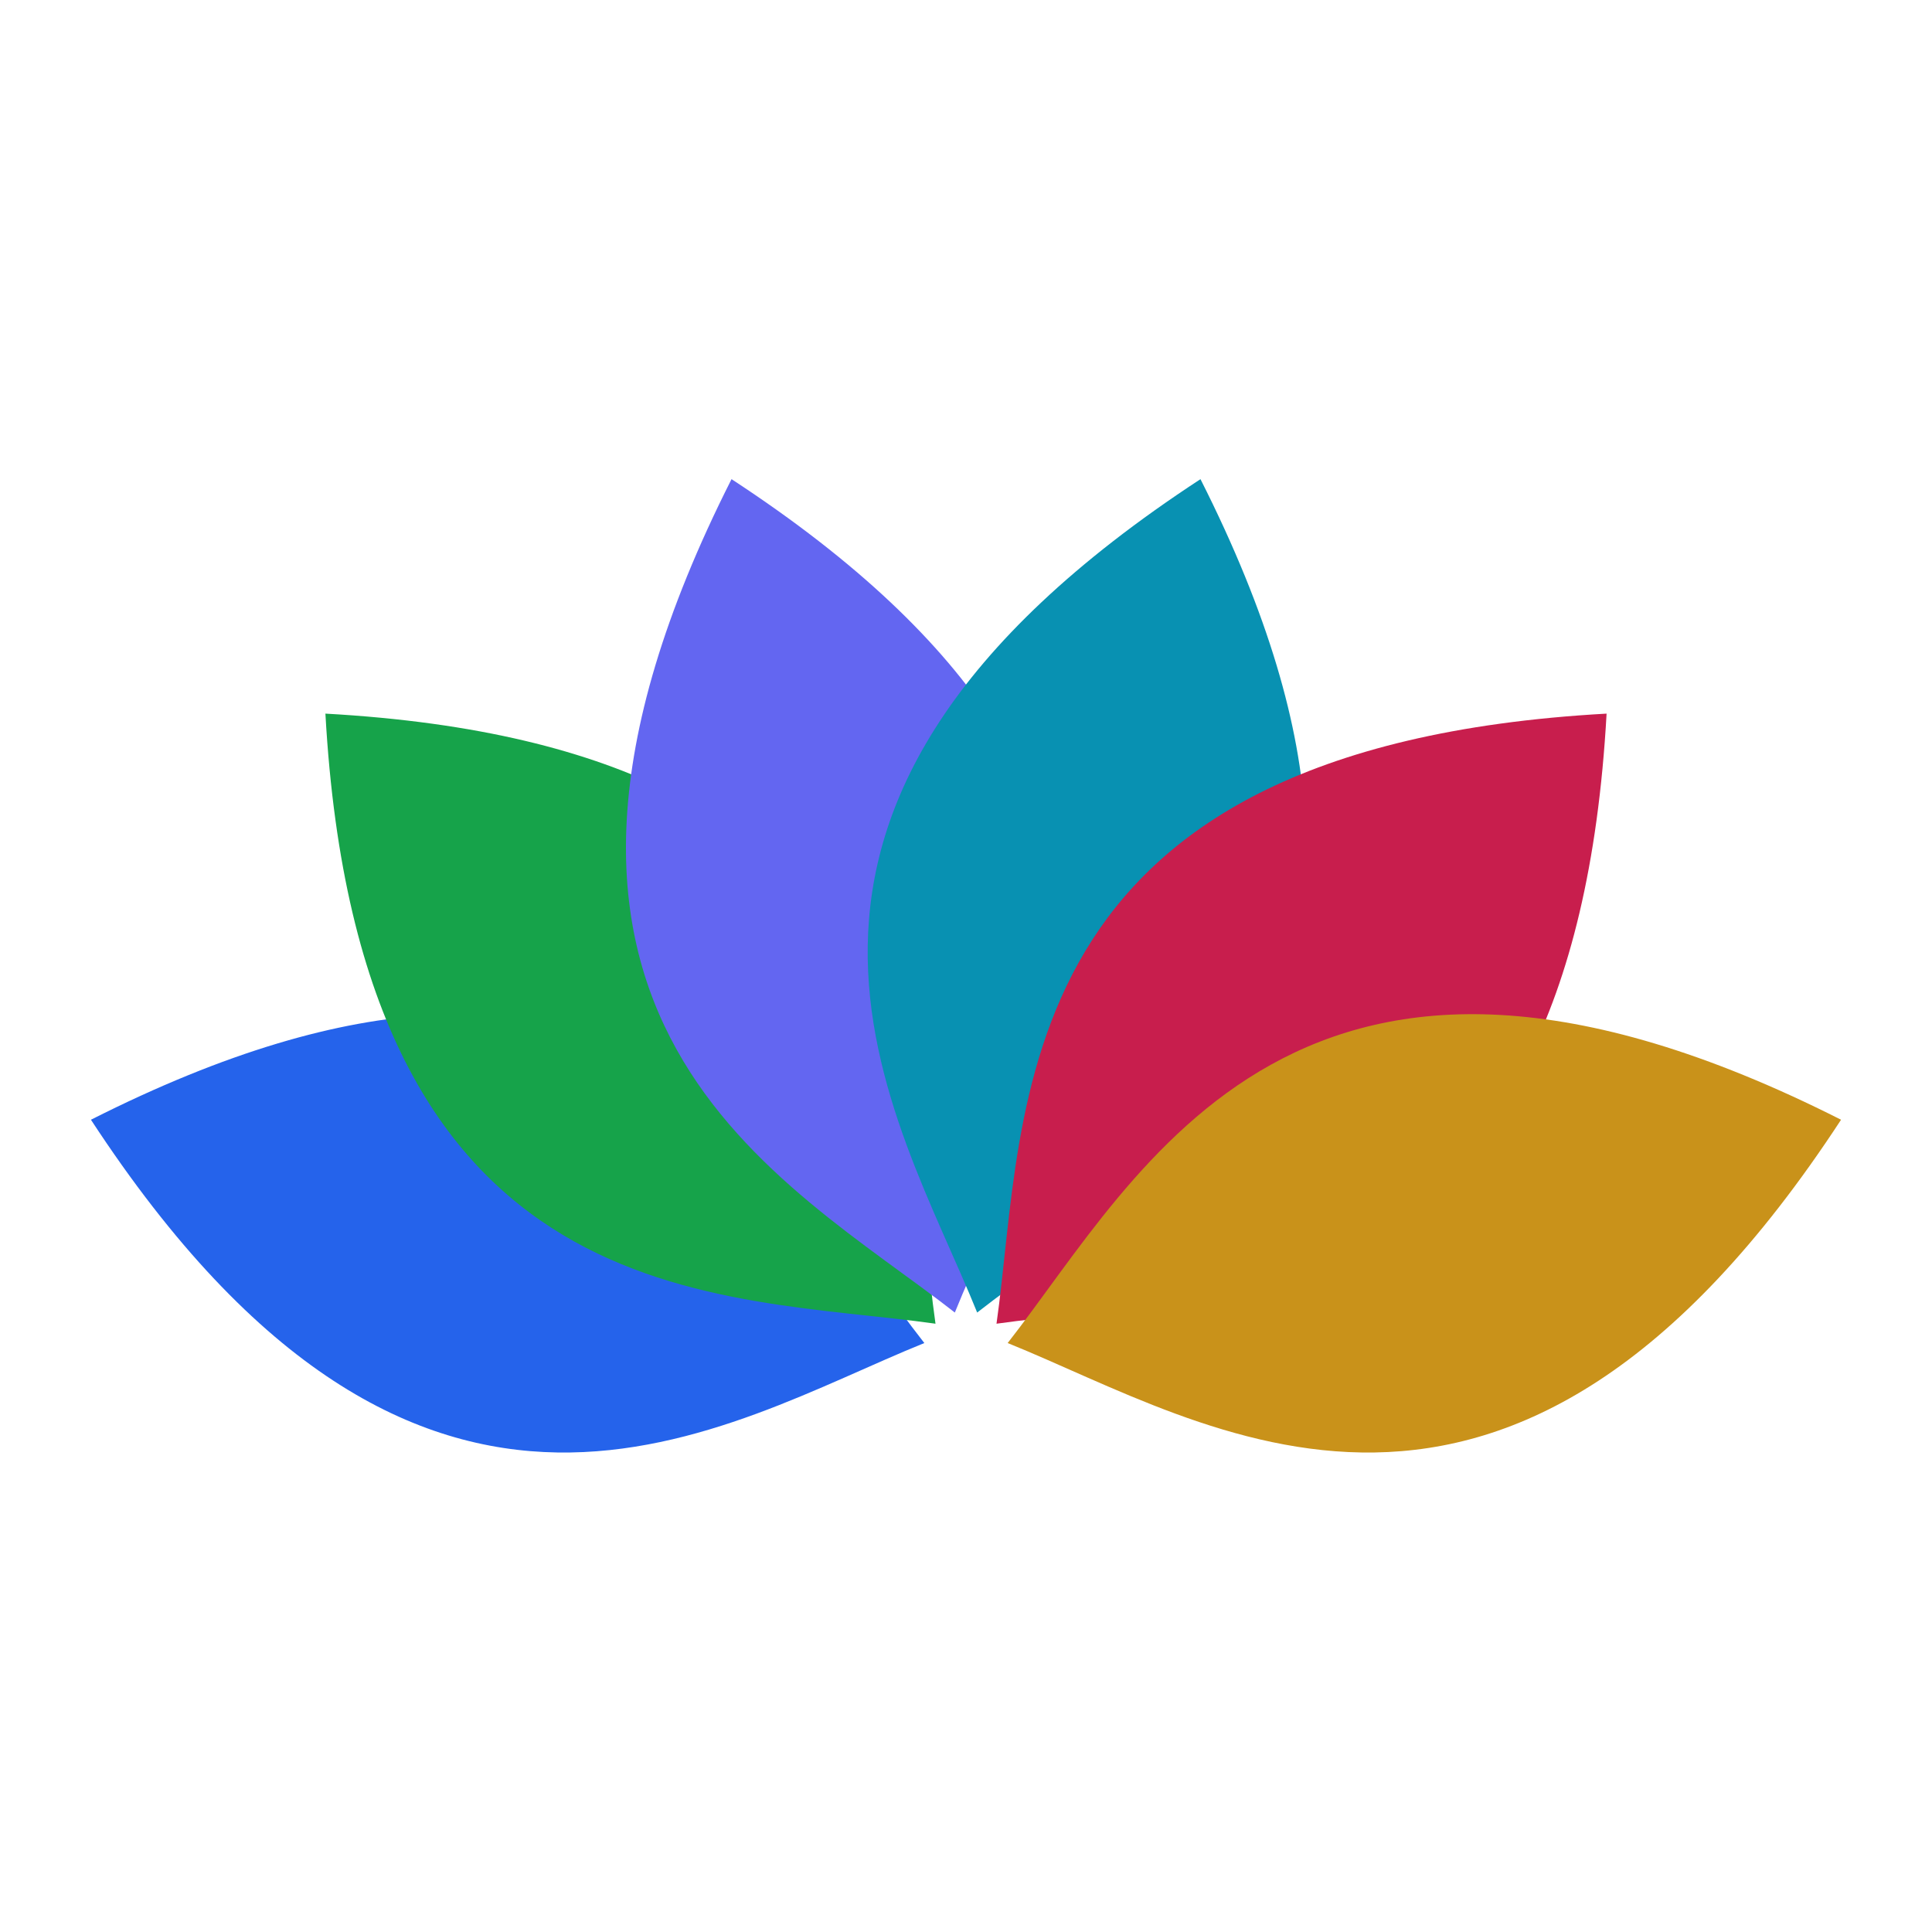
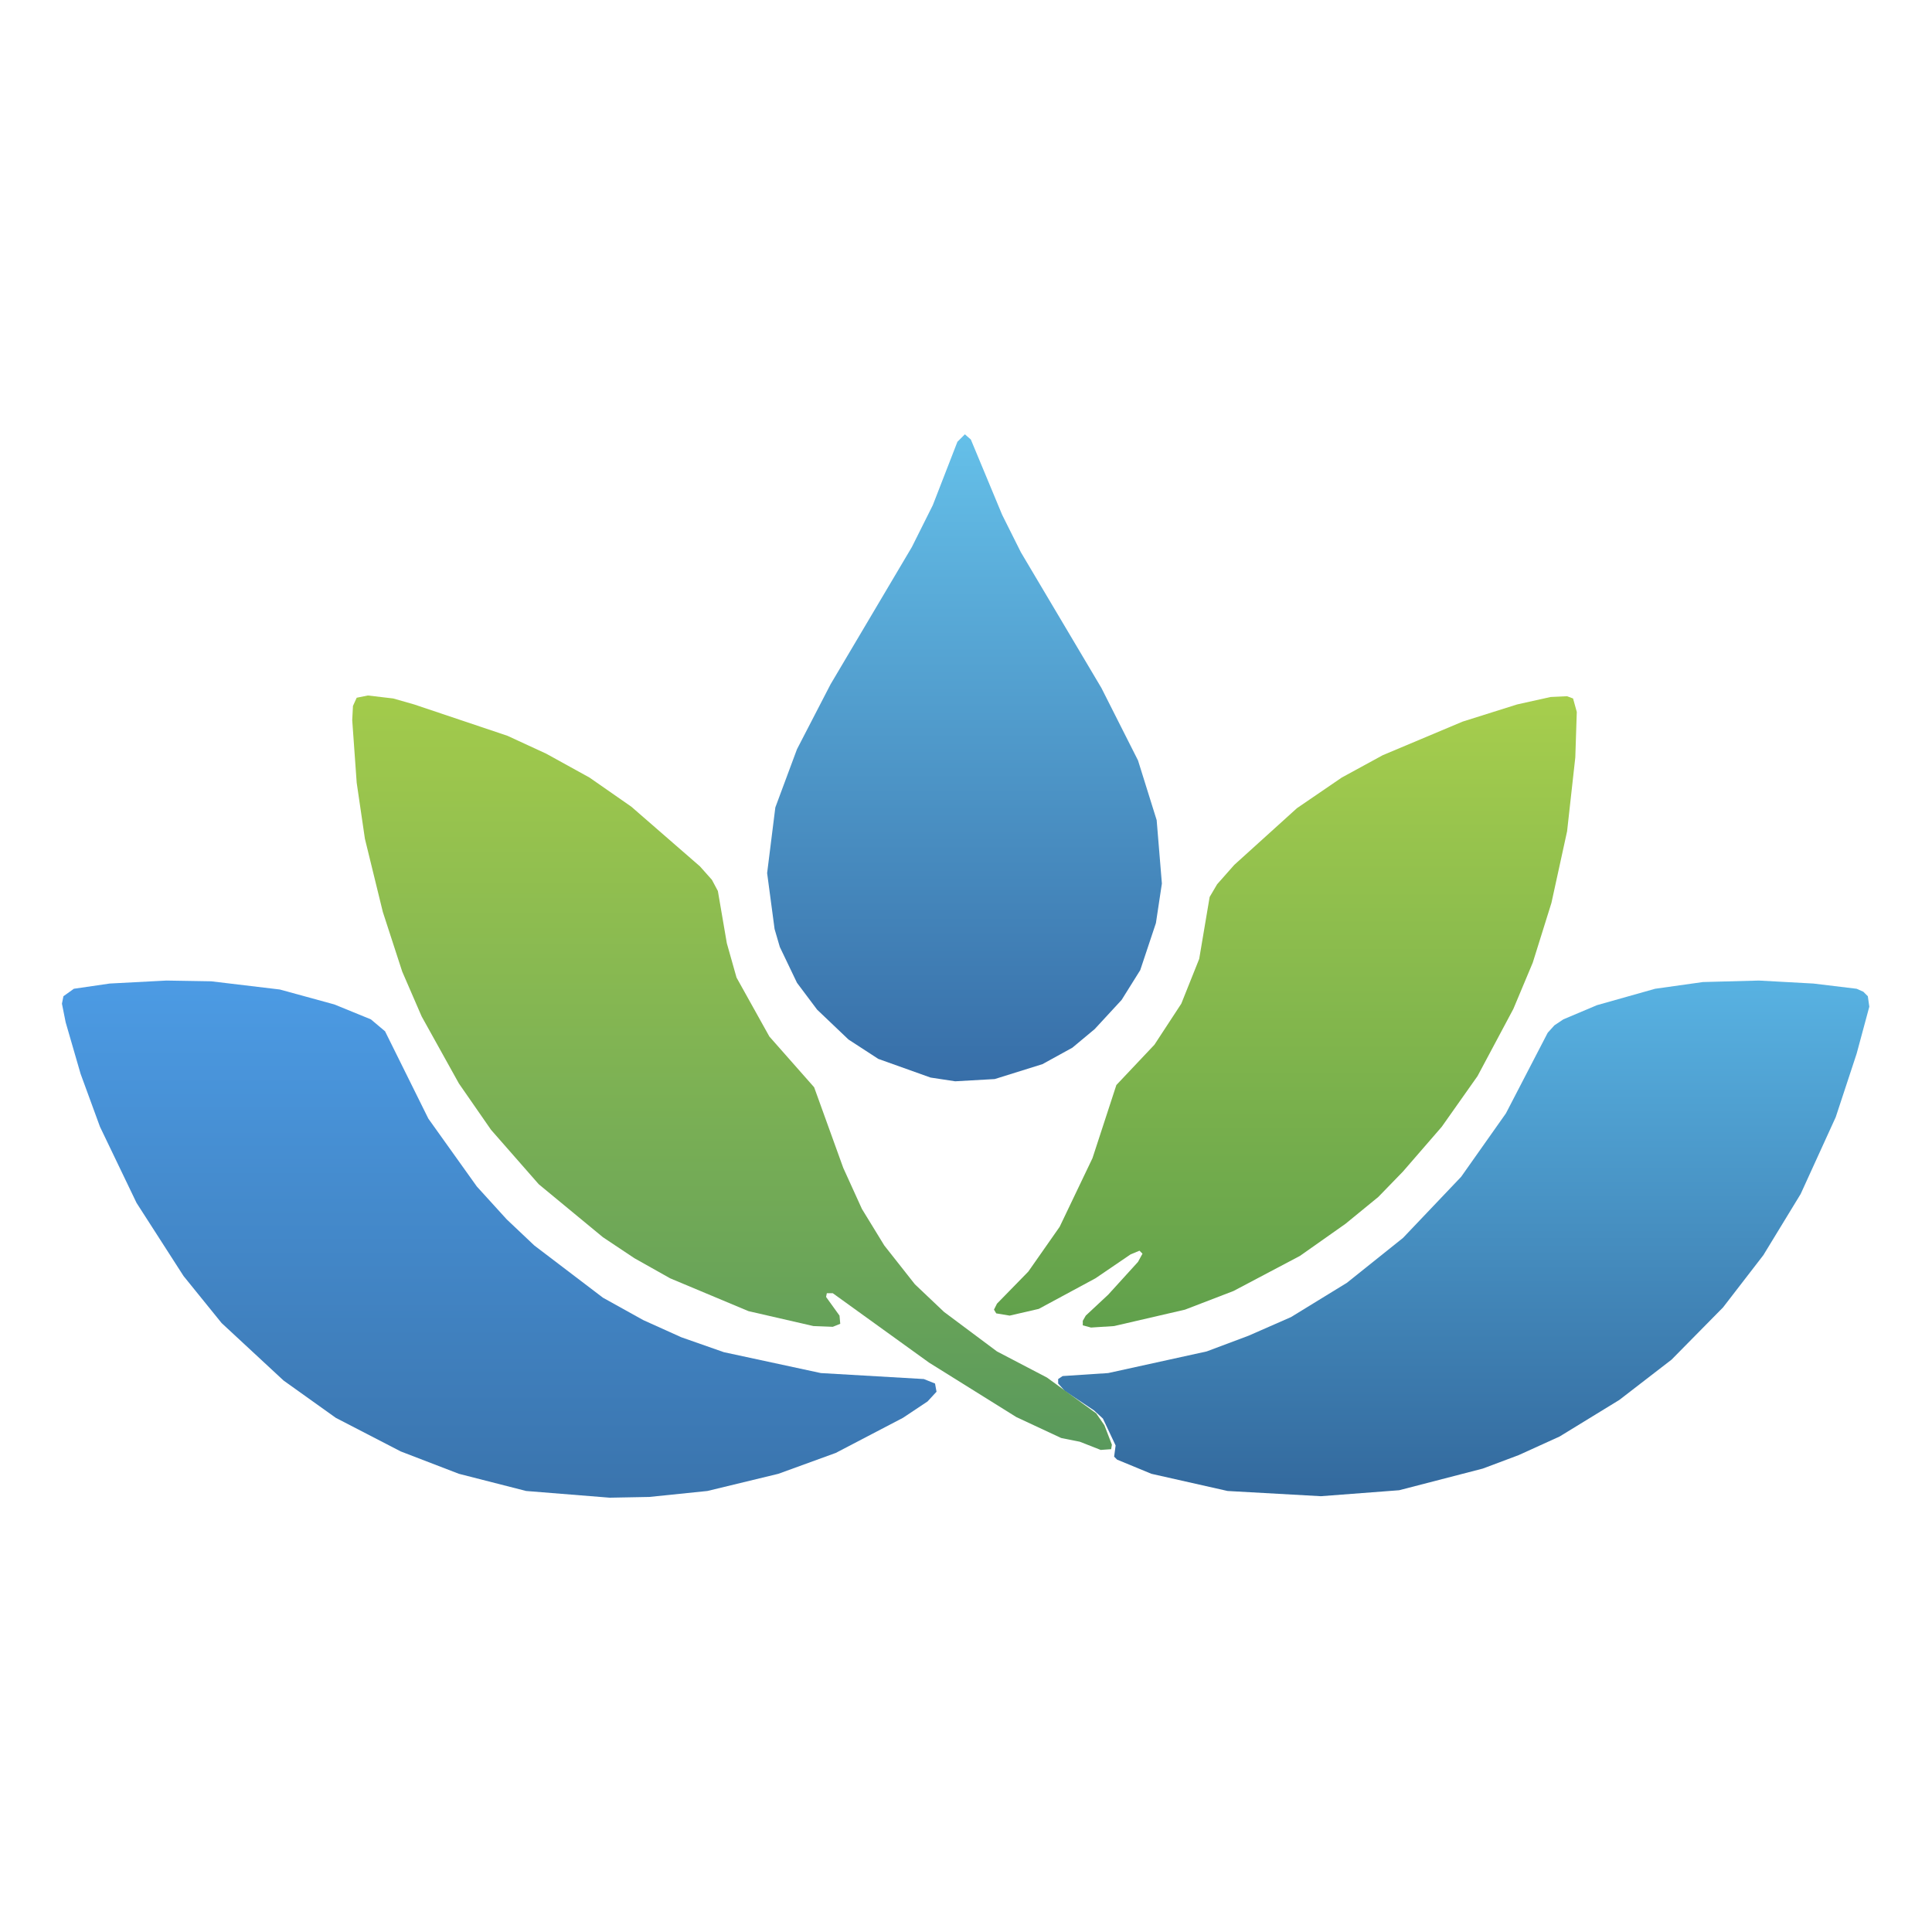
- <svg xmlns="http://www.w3.org/2000/svg" viewBox="0 0 64 64">
-   <path d="M 0 -1.429 C -4.30 -7.15, -13.43 -15.00, 0.00 -30.01 C 13.43 -15.00, 4.30 -7.15, 0 -1.429 Z" fill="#2563eb" transform="translate(32 44.86) rotate(-75)" />
-   <path d="M 0 -1.429 C -4.30 -7.15, -13.43 -15.00, 0.00 -30.01 C 13.43 -15.00, 4.30 -7.15, 0 -1.429 Z" fill="#16a34a" transform="translate(32 44.86) rotate(-45)" />
-   <path d="M 0 -1.429 C -4.30 -7.15, -13.43 -15.00, 0.00 -30.01 C 13.43 -15.00, 4.30 -7.15, 0 -1.429 Z" fill="#6366f1" transform="translate(32 44.86) rotate(-15)" />
-   <path d="M 0 -1.429 C -4.30 -7.15, -13.43 -15.00, 0.00 -30.01 C 13.43 -15.00, 4.30 -7.15, 0 -1.429 Z" fill="#0891b2" transform="translate(32 44.86) rotate(15)" />
-   <path d="M 0 -1.429 C -4.30 -7.15, -13.43 -15.00, 0.00 -30.01 C 13.43 -15.00, 4.30 -7.15, 0 -1.429 Z" fill="#c81e4d" transform="translate(32 44.86) rotate(45)" />
-   <path d="M 0 -1.429 C -4.30 -7.15, -13.43 -15.00, 0.00 -30.01 C 13.43 -15.00, 4.30 -7.15, 0 -1.429 Z" fill="#c9921a" transform="translate(32 44.86) rotate(75)" />
+ <svg xmlns="http://www.w3.org/2000/svg" viewBox="7.0 -39.7 258.9 258.9">
+   <defs>
+     <linearGradient id="g0" gradientUnits="userSpaceOnUse" x1="0" y1="18.0" x2="0" y2="105.2">
+       <stop offset="0" stop-color="#65c0e9" />
+       <stop offset="1" stop-color="#376ea8" />
+     </linearGradient>
+     <linearGradient id="g1" gradientUnits="userSpaceOnUse" x1="0" y1="91.7" x2="0" y2="161.0">
+       <stop offset="0" stop-color="#4c9be4" />
+       <stop offset="1" stop-color="#3a74ad" />
+     </linearGradient>
+     <linearGradient id="g2" gradientUnits="userSpaceOnUse" x1="0" y1="91.7" x2="0" y2="160.8">
+       <stop offset="0" stop-color="#58b2e2" />
+       <stop offset="1" stop-color="#33699d" />
+     </linearGradient>
+     <linearGradient id="g3" gradientUnits="userSpaceOnUse" x1="0" y1="53.2" x2="0" y2="154.8">
+       <stop offset="0" stop-color="#a3cb4b" />
+       <stop offset="1" stop-color="#59995c" />
+     </linearGradient>
+     <linearGradient id="g4" gradientUnits="userSpaceOnUse" x1="0" y1="53.3" x2="0" y2="138.3">
+       <stop offset="0" stop-color="#a7ce4d" />
+       <stop offset="1" stop-color="#60a04c" />
+     </linearGradient>
+   </defs>
+   <path d="M136.3 18.5 L135.3 19.5 L132.0 28.0 L129.2 33.6 L118.3 52.0 L113.8 60.7 L110.9 68.5 L109.8 77.3 L110.8 84.8 L111.5 87.2 L113.8 92.0 L116.5 95.6 L120.7 99.6 L124.7 102.2 L131.7 104.7 L135.0 105.2 L140.3 104.9 L146.7 102.9 L150.7 100.7 L153.7 98.2 L157.3 94.3 L159.8 90.3 L161.9 84.0 L162.7 78.7 L162.0 70.2 L159.5 62.2 L154.6 52.5 L143.8 34.3 L141.3 29.3 L137.1 19.2Z" fill="url(#g0)" />
+   <path d="M15.5 93.8 L15.3 94.8 L15.8 97.3 L17.8 104.2 L20.4 111.3 L25.3 121.5 L31.6 131.3 L36.7 137.6 L45.0 145.3 L52.0 150.3 L60.7 154.8 L68.5 157.8 L77.5 160.1 L88.7 161.0 L94.0 160.9 L101.8 160.1 L111.3 157.8 L119.0 155.0 L128.0 150.3 L131.3 148.1 L132.5 146.8 L132.3 145.7 L130.8 145.1 L117.0 144.3 L104.0 141.5 L98.3 139.5 L93.2 137.2 L87.8 134.2 L78.6 127.2 L74.9 123.7 L70.9 119.3 L64.4 110.2 L58.6 98.5 L56.7 96.9 L51.8 94.9 L44.5 92.9 L35.3 91.8 L29.3 91.7 L21.7 92.1 L16.9 92.8Z" fill="url(#g1)" />
+   <path d="M257.3 93.8 L256.7 93.2 L255.8 92.8 L250.0 92.1 L242.7 91.7 L235.2 91.9 L228.8 92.8 L221.0 95.0 L216.5 96.9 L215.3 97.7 L214.4 98.7 L208.8 109.5 L202.8 118.0 L195.0 126.2 L187.5 132.2 L180.0 136.8 L174.3 139.3 L168.7 141.4 L155.5 144.3 L149.4 144.7 L148.8 145.1 L148.8 145.7 L149.7 146.7 L153.6 149.3 L154.8 150.4 L156.5 154.0 L156.3 155.5 L156.7 155.9 L161.3 157.8 L171.5 160.1 L184.0 160.8 L194.5 160.0 L205.7 157.1 L210.5 155.3 L216.0 152.8 L224.0 147.9 L231.0 142.5 L237.9 135.5 L243.3 128.5 L248.3 120.3 L253.0 110.0 L255.8 101.5 L257.5 95.2Z" fill="url(#g2)" />
+   <path d="M54.8 53.8 L54.3 54.9 L54.2 56.8 L54.8 65.2 L55.9 72.7 L58.3 82.5 L60.9 90.5 L63.5 96.5 L68.5 105.5 L72.8 111.7 L79.2 119.0 L87.8 126.1 L92.0 128.9 L96.8 131.6 L107.3 136.0 L116.0 138.0 L118.6 138.1 L119.6 137.7 L119.5 136.6 L117.7 134.1 L117.8 133.6 L118.6 133.6 L131.5 142.9 L143.2 150.2 L149.2 153.0 L151.7 153.5 L154.5 154.6 L155.9 154.5 L156.0 153.9 L155.0 151.3 L153.9 149.7 L147.3 144.9 L140.6 141.4 L133.5 136.1 L129.6 132.4 L125.5 127.2 L122.5 122.3 L120.0 116.8 L116.1 106.0 L110.1 99.2 L105.7 91.3 L104.4 86.7 L103.2 79.7 L102.4 78.2 L100.8 76.4 L91.6 68.4 L86.0 64.5 L80.2 61.3 L75.0 58.9 L62.5 54.7 L59.7 53.9 L56.3 53.5Z" fill="url(#g3)" />
+   <path d="M217.8 53.9 L217.0 53.6 L214.8 53.7 L210.3 54.7 L203.0 57.0 L192.3 61.5 L186.8 64.5 L180.8 68.6 L172.4 76.2 L170.1 78.8 L169.1 80.5 L167.7 88.8 L165.3 94.8 L161.7 100.3 L156.6 105.7 L153.4 115.5 L149.0 124.7 L144.8 130.7 L140.6 135.0 L140.2 135.8 L140.5 136.3 L142.3 136.6 L146.2 135.7 L153.8 131.6 L158.5 128.4 L159.7 127.9 L160.1 128.3 L159.5 129.4 L155.5 133.8 L152.5 136.6 L152.1 137.3 L152.1 137.9 L153.2 138.2 L156.3 138.0 L165.8 135.8 L172.3 133.3 L181.2 128.6 L187.3 124.3 L191.7 120.7 L195.0 117.3 L200.2 111.3 L205.0 104.5 L209.8 95.5 L212.4 89.3 L214.9 81.3 L217.0 71.7 L218.1 61.8 L218.3 55.7Z" fill="url(#g4)" />
</svg>
